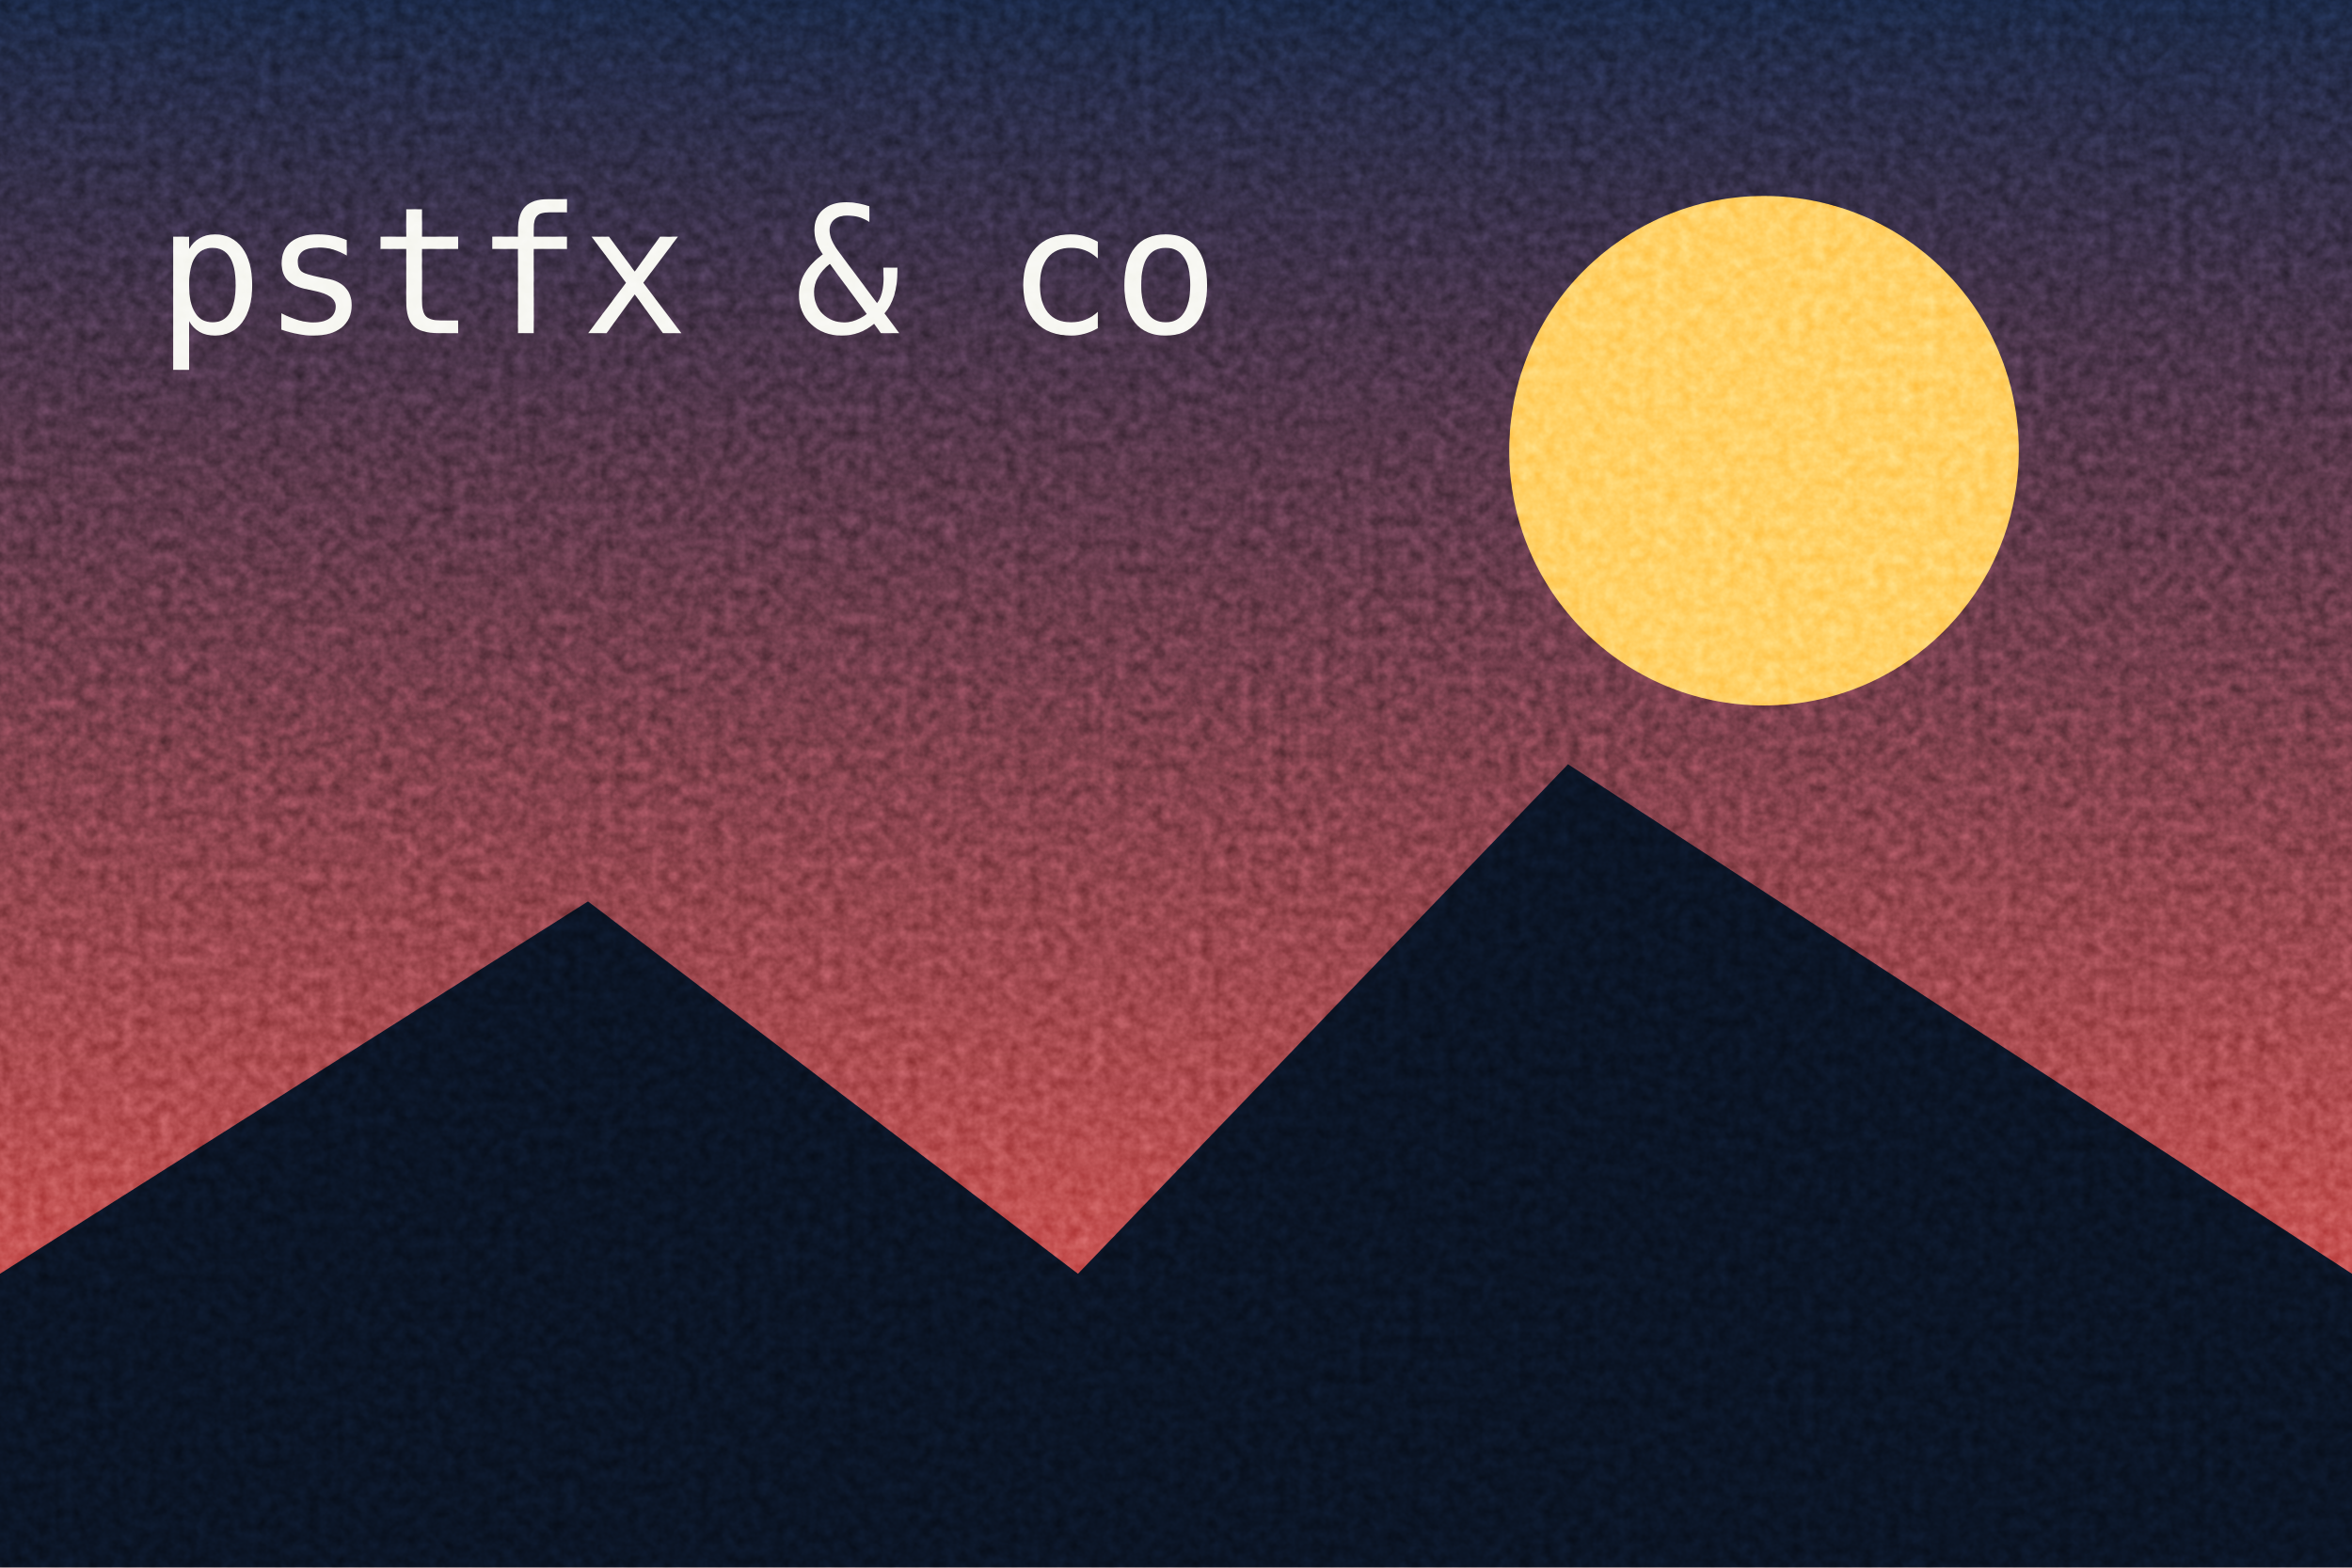
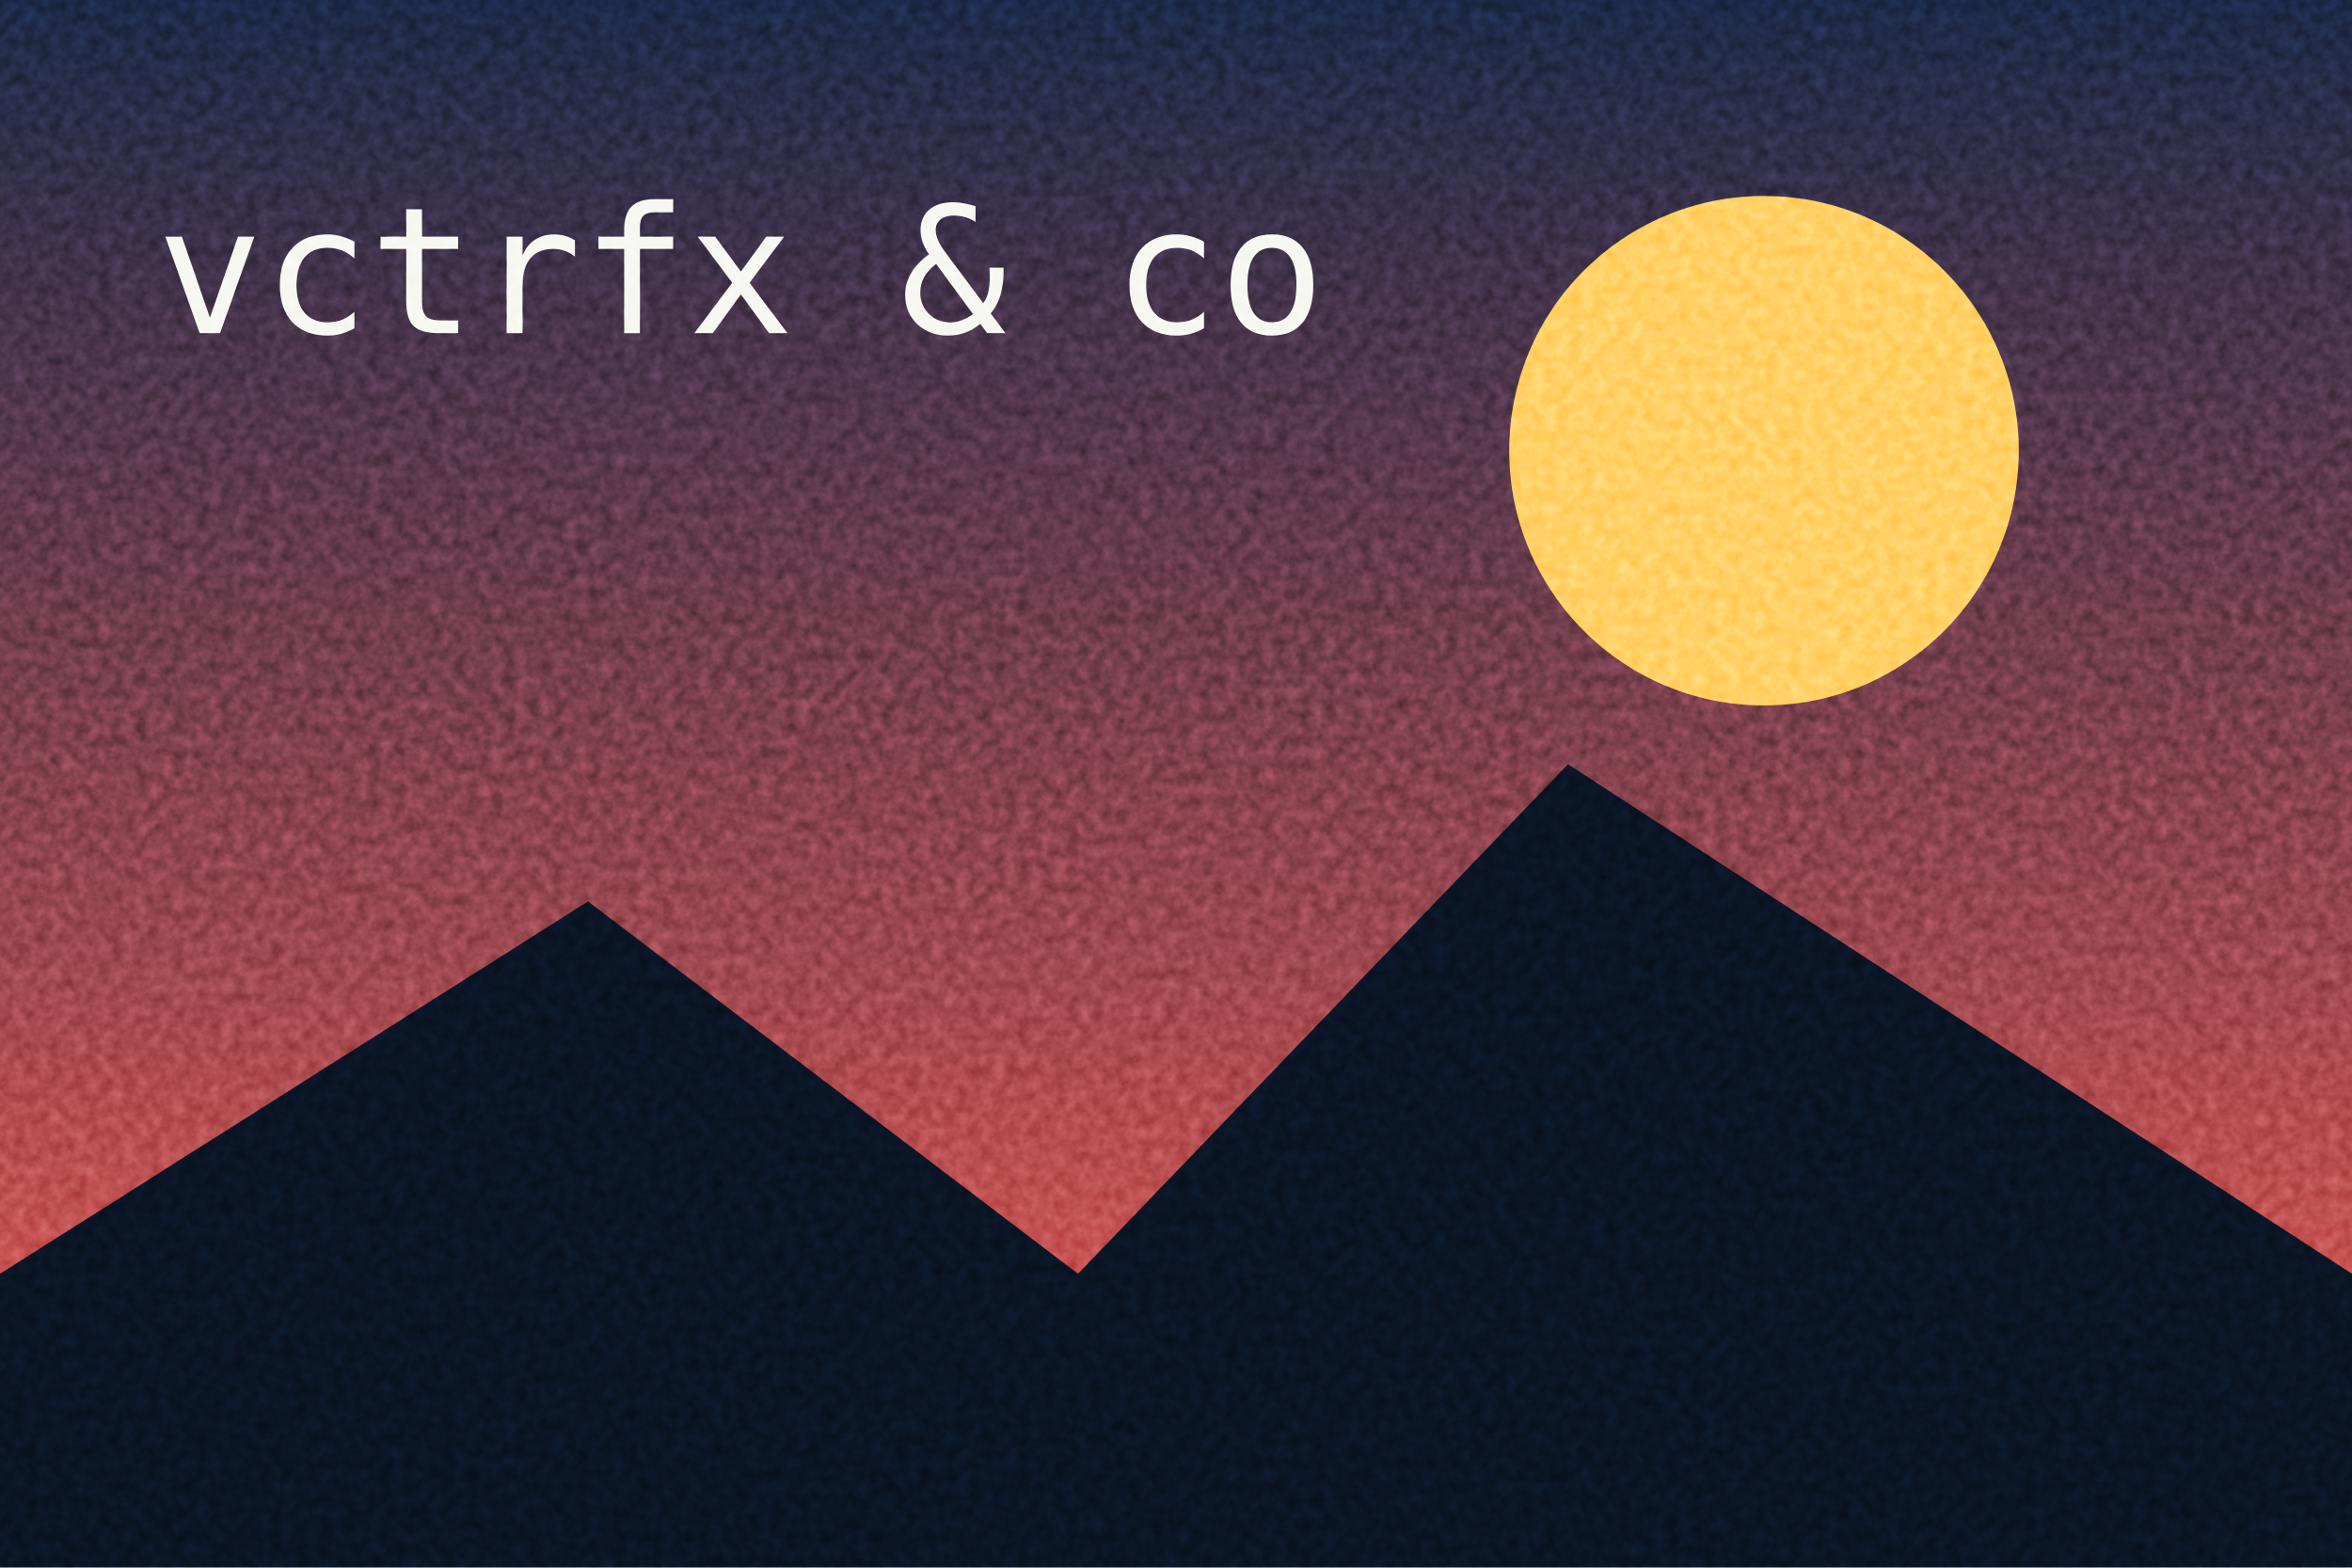
<svg xmlns="http://www.w3.org/2000/svg" viewBox="0 0 240 160" width="240" height="160">
  <defs>
    <linearGradient id="sky" x1="0" y1="0" x2="0" y2="1">
      <stop offset="0" stop-color="#1b2a49" />
      <stop offset="1" stop-color="#f25c54" />
    </linearGradient>
  </defs>
  <defs>
-     <filter id="pstfx-1geejs-filter-0" color-interpolation-filters="sRGB">
-       <feTurbulence type="fractalNoise" baseFrequency="0.8" numOctaves="3" stitchTiles="stitch" seed="300" result="pstfx-1geejs-grain-noise-0" />
-       <feColorMatrix in="pstfx-1geejs-grain-noise-0" type="saturate" values="0" result="pstfx-1geejs-grain-mono-0" />
-       <feComponentTransfer in="pstfx-1geejs-grain-mono-0" result="pstfx-1geejs-grain-level-0">
+     <filter id="vctrfx-1u1033-filter-0" color-interpolation-filters="sRGB">
+       <feTurbulence type="fractalNoise" baseFrequency="0.8" numOctaves="3" stitchTiles="stitch" seed="360" result="vctrfx-1u1033-grain-noise-0" />
+       <feColorMatrix in="vctrfx-1u1033-grain-noise-0" type="saturate" values="0" result="vctrfx-1u1033-grain-mono-0" />
+       <feComponentTransfer in="vctrfx-1u1033-grain-mono-0" result="vctrfx-1u1033-grain-level-0">
        <feFuncR type="linear" slope="0.5" intercept="0.25" />
        <feFuncG type="linear" slope="0.5" intercept="0.25" />
        <feFuncB type="linear" slope="0.5" intercept="0.25" />
        <feFuncA type="table" tableValues="1 1" />
      </feComponentTransfer>
-       <feBlend in="pstfx-1geejs-grain-level-0" in2="SourceGraphic" mode="overlay" result="pstfx-1geejs-grain-blend-0" />
-       <feComposite in="pstfx-1geejs-grain-blend-0" in2="SourceGraphic" operator="in" result="pstfx-out-0" />
+       <feBlend in="vctrfx-1u1033-grain-level-0" in2="SourceGraphic" mode="overlay" result="vctrfx-1u1033-grain-blend-0" />
+       <feComposite in="vctrfx-1u1033-grain-blend-0" in2="SourceGraphic" operator="in" result="vctrfx-out-0" />
    </filter>
-     <clipPath id="pstfx-1geejs-clip" clipPathUnits="userSpaceOnUse">
+     <clipPath id="vctrfx-1u1033-clip" clipPathUnits="userSpaceOnUse">
      <rect width="240" height="160" />
    </clipPath>
  </defs>
-   <g filter="url(#pstfx-1geejs-filter-0)" clip-path="url(#pstfx-1geejs-clip)">
+   <g filter="url(#vctrfx-1u1033-filter-0)" clip-path="url(#vctrfx-1u1033-clip)">
    <rect width="240" height="160" fill="url(#sky)" />
    <circle cx="180" cy="46" r="26" fill="#ffd166" />
    <path d="M0 130 L60 92 L110 130 L160 78 L240 130 L240 160 L0 160 Z" fill="#0b1526" />
-     <text x="16" y="34" font-family="monospace" font-size="18" fill="#f7f7f2">pstfx &amp; co</text>
+     <text x="16" y="34" font-family="monospace" font-size="18" fill="#f7f7f2">vctrfx &amp; co</text>
  </g>
</svg>
